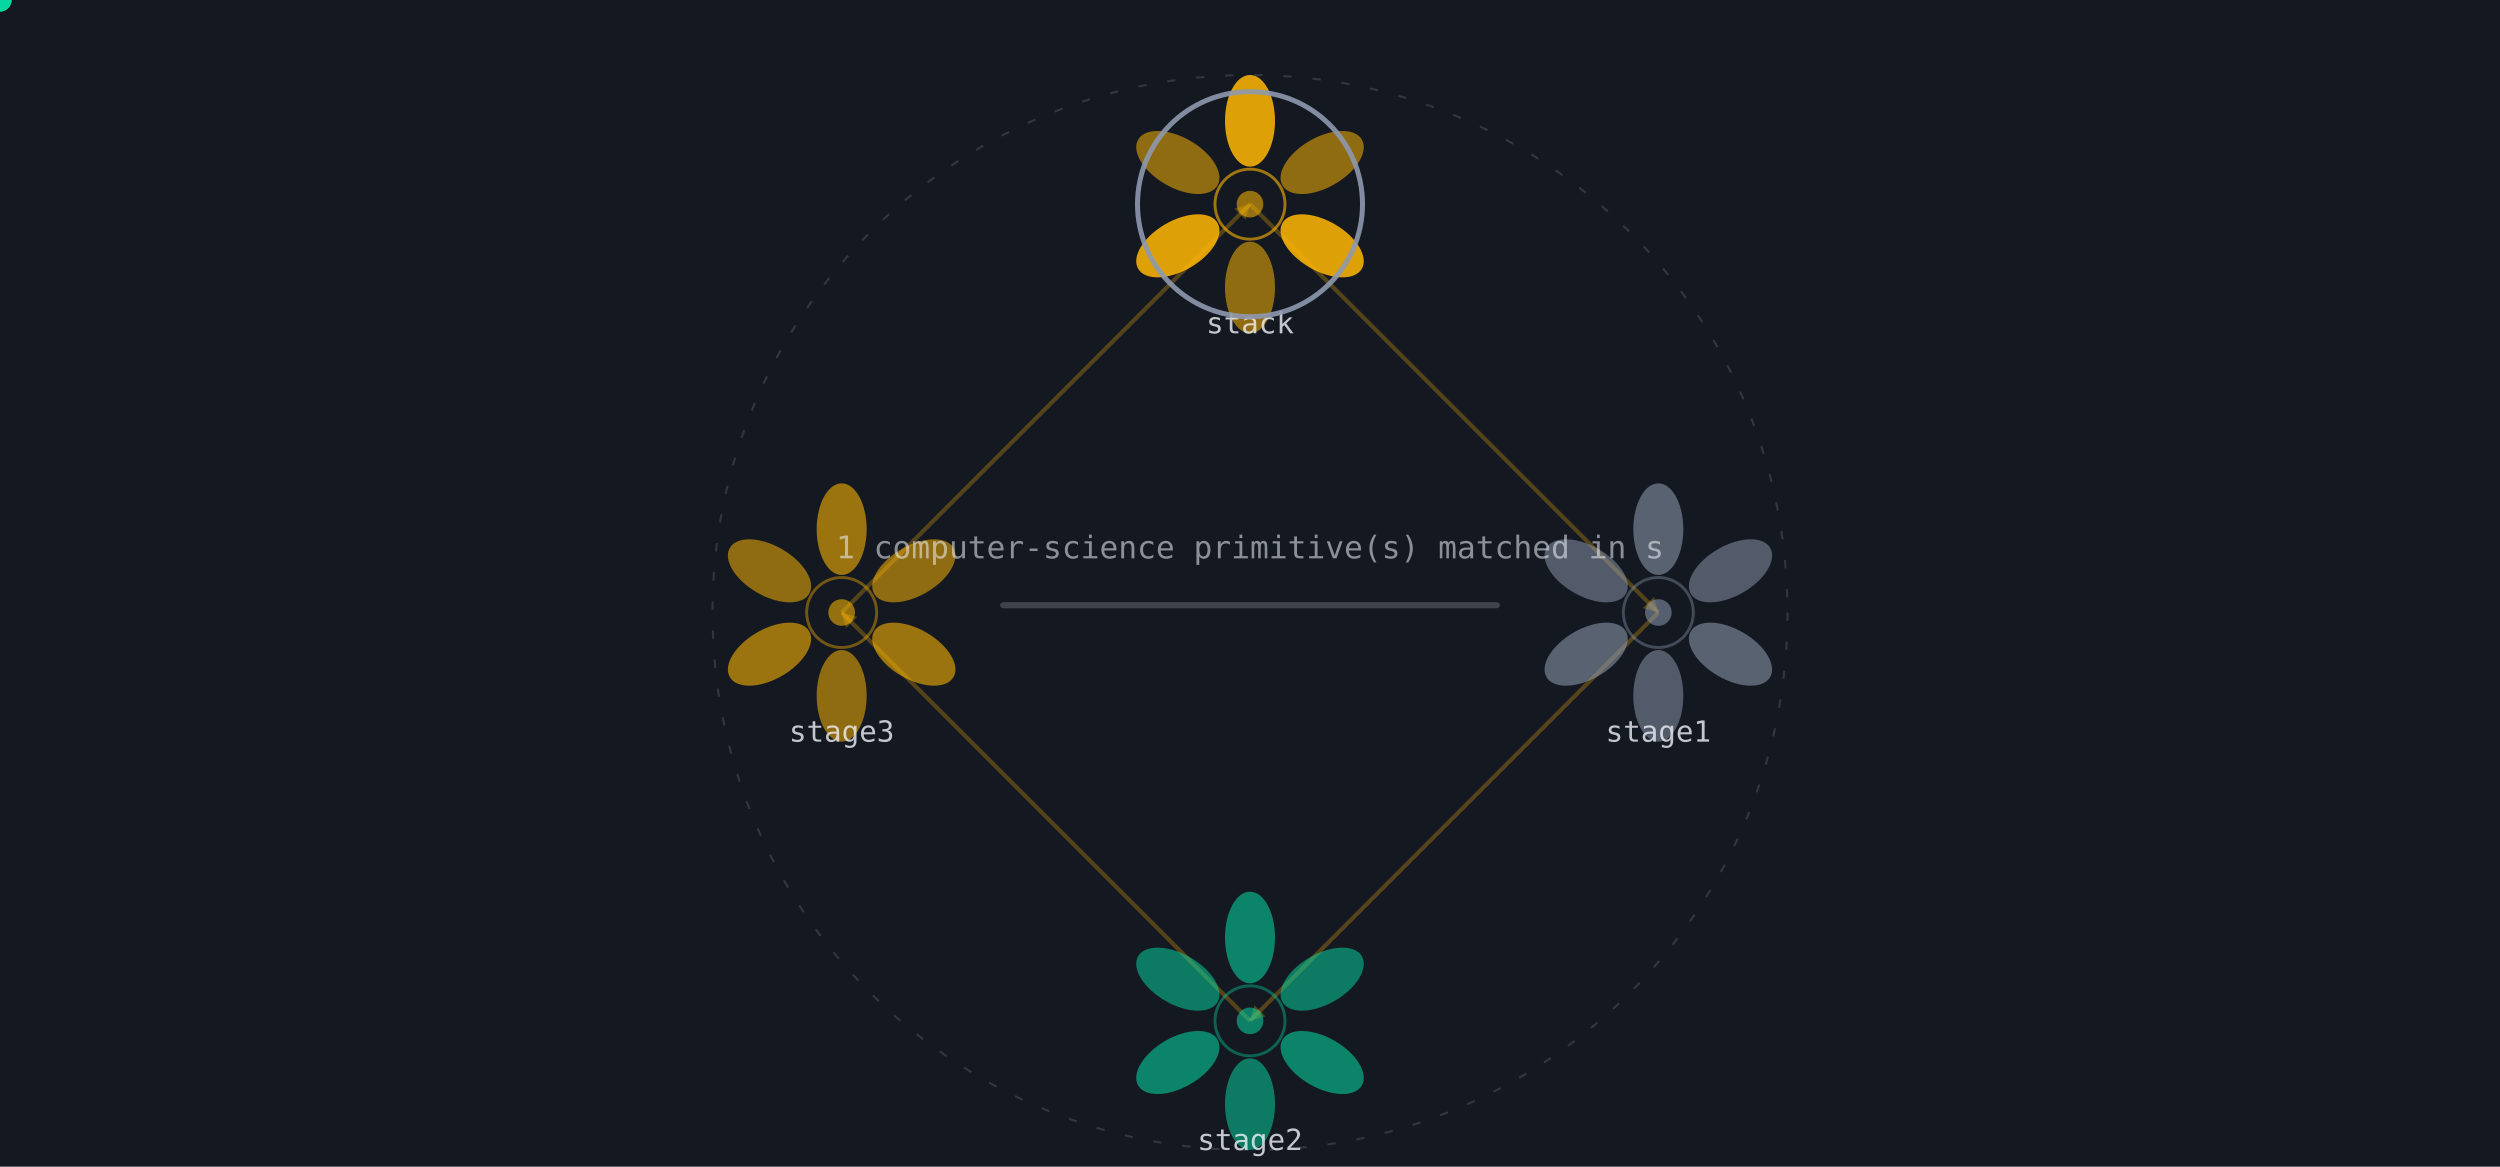
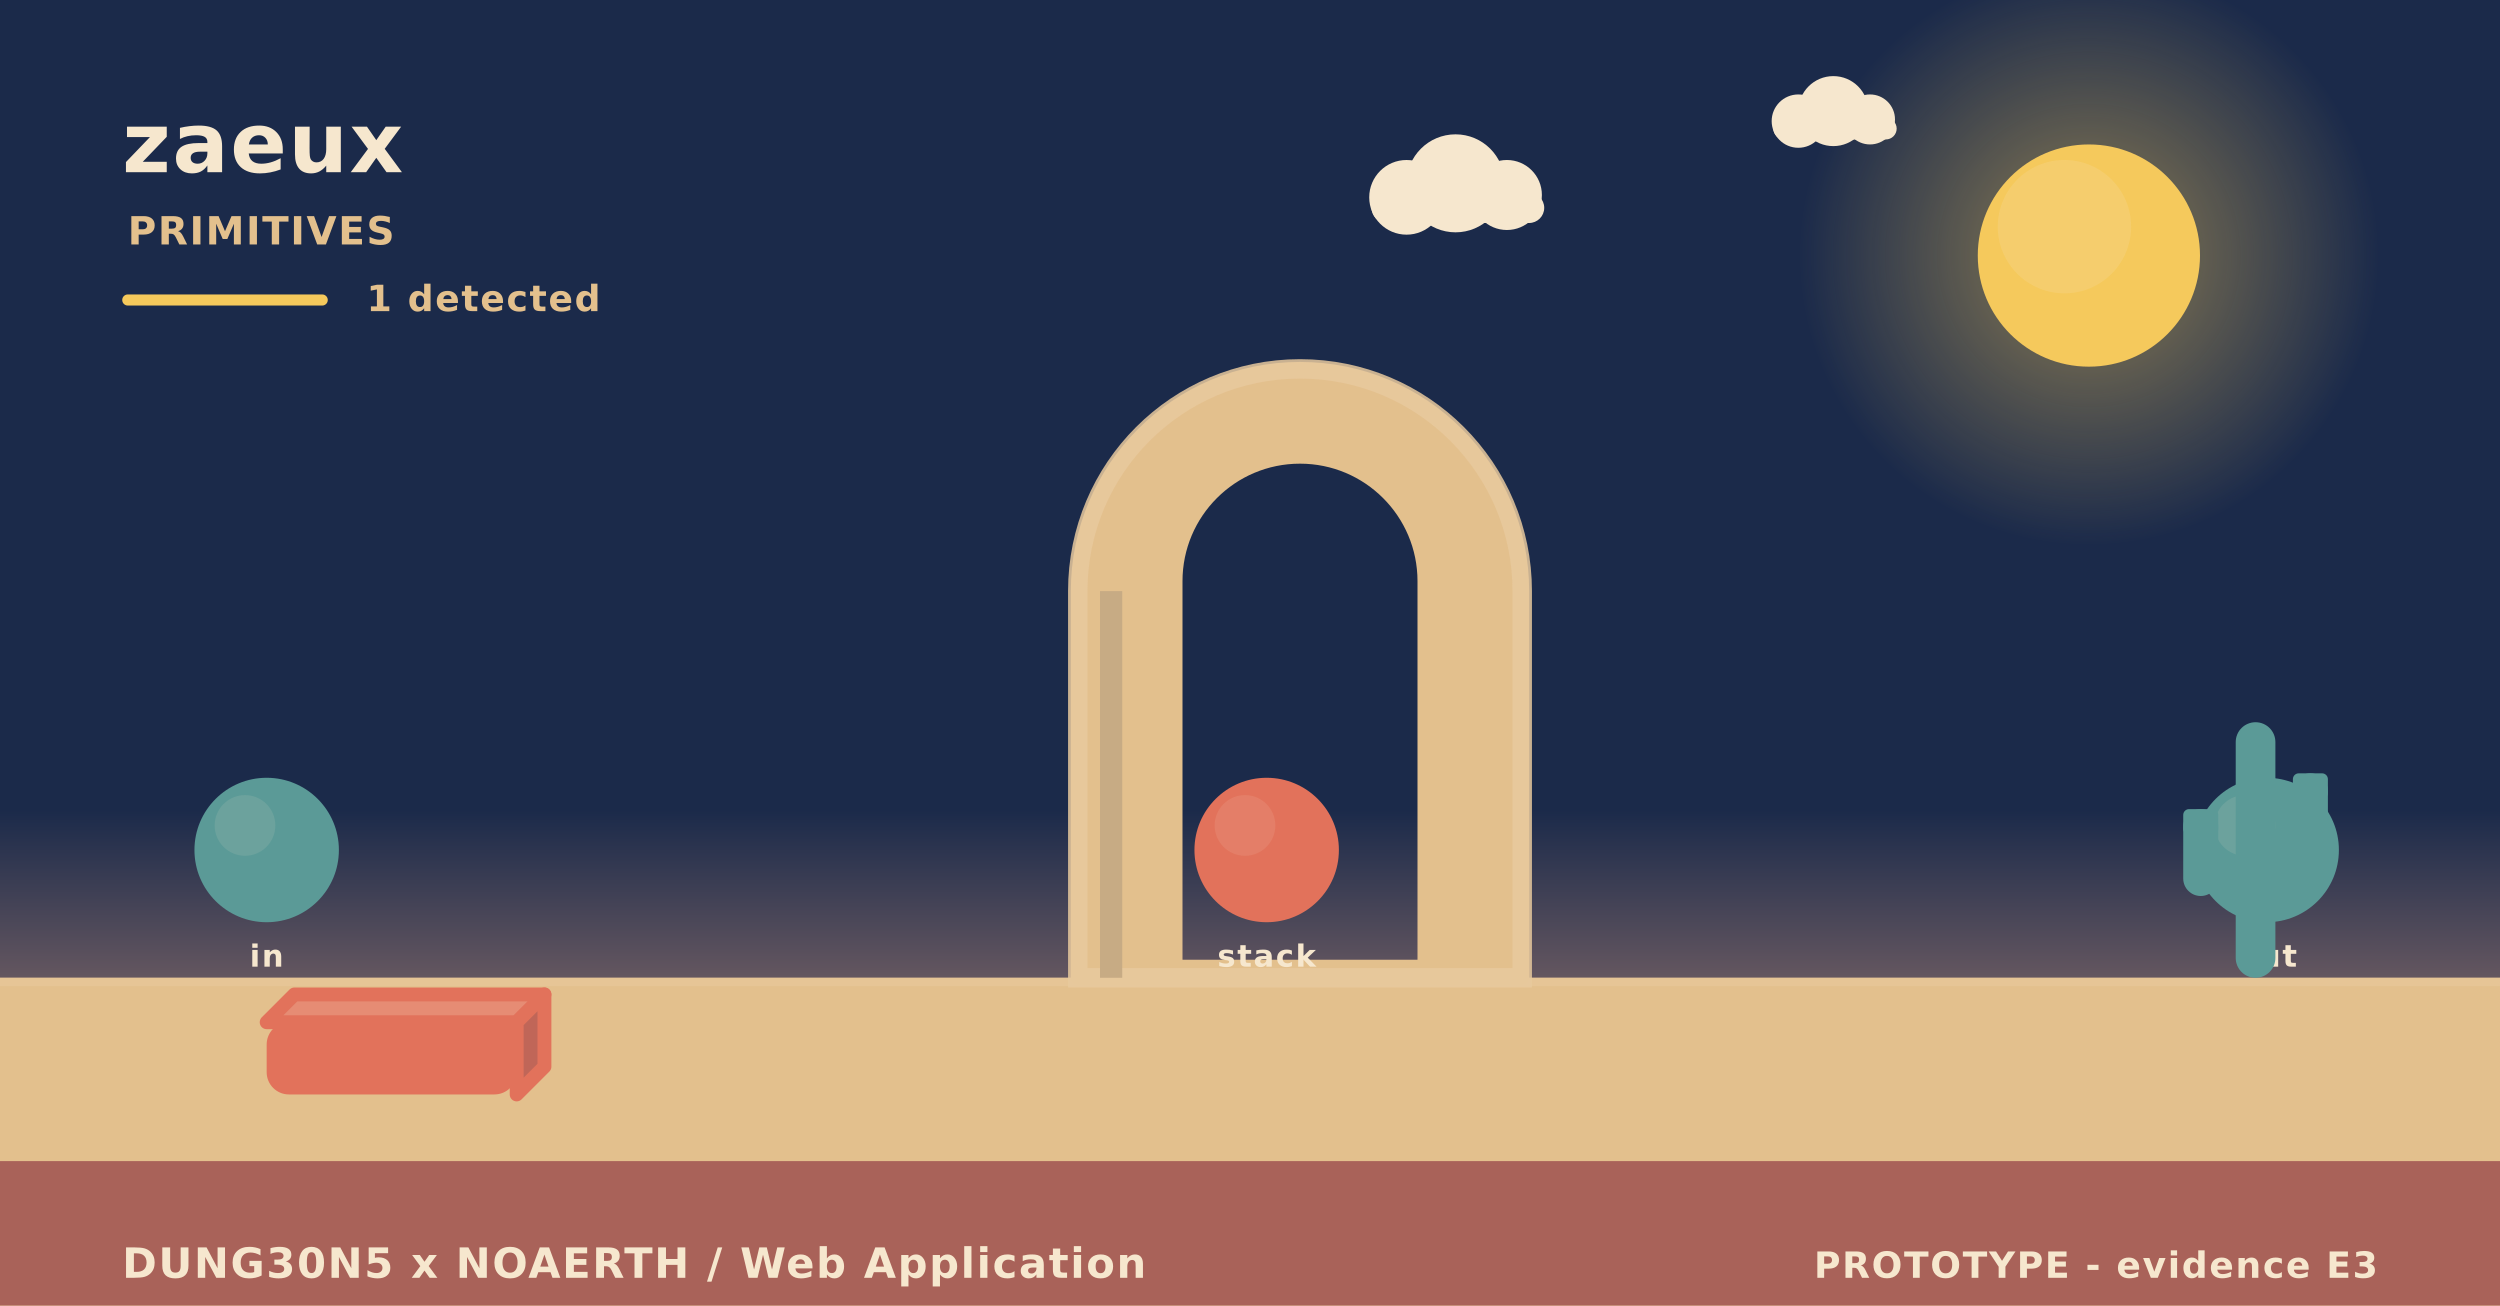
- <svg xmlns="http://www.w3.org/2000/svg" viewBox="0 0 1200 560" width="1200" height="560" role="img" aria-label="zaeux state machine">
-   <rect width="1200" height="560" fill="#141821" />
-   <defs>
-     <linearGradient id="gs" x1="0" y1="0" x2="1" y2="1">
-       <stop offset="0%" stop-color="#ffb703" />
-       <stop offset="100%" stop-color="#8d99ae" />
-     </linearGradient>
-   </defs>
-   <circle cx="600.00" cy="294.00" r="258.00" fill="none" stroke="rgba(238,241,246,0.140)" stroke-width="1.00" opacity="1.00" stroke-dasharray="4 10" />
-   <line x1="600.00" y1="98.00" x2="796.00" y2="294.00" stroke="rgba(255,183,3,0.500)" stroke-width="2.00" opacity="0.55" />
-   <polygon points="796.00,294.00 793.88,286.50 788.50,291.88" fill="rgba(255,183,3,0.500)" opacity="0.55" />
-   <g opacity="0.9">
-     <circle cx="0.00" cy="0.00" r="5.50" fill="#06d6a0" opacity="1.00" />
-     <animateTransform attributeName="transform" type="translate" values="600.00,98.00 796.00,294.00" dur="5.7s" begin="0.0s" repeatCount="indefinite" />
-     <animateTransform attributeName="transform" type="translate" values="796.00,294.00 600.00,98.00" dur="5.7s" begin="2.85s" repeatCount="indefinite" />
+ <svg xmlns="http://www.w3.org/2000/svg" width="900" height="470" viewBox="0 0 900 470" role="img" aria-label="zaeux - how it behaves">
+   <linearGradient id="skys" x1="0" y1="0" x2="0" y2="1">
+     <stop offset="0" stop-color="#1b2a4a" />
+     <stop offset="0.62" stop-color="#1b2a4a" />
+     <stop offset="1" stop-color="#f3ad8a" />
+   </linearGradient>
+   <rect width="900" height="470" fill="url(#skys)" />
+   <radialGradient id="suns">
+     <stop offset="0.35" stop-color="#f5c95c" stop-opacity="0.34" />
+     <stop offset="1" stop-color="#f5c95c" stop-opacity="0" />
+   </radialGradient>
+   <circle cx="752" cy="92" r="104" fill="url(#suns)" />
+   <circle cx="752" cy="92" r="40" fill="#f5c95c" />
+   <circle cx="743.2" cy="81.6" r="24" fill="#f5d27e" opacity="0.5" />
+   <g>
+     <circle cx="524" cy="66" r="17.64" fill="#f6e7ce" />
+     <circle cx="506.36" cy="71.04" r="13.44" fill="#f6e7ce" />
+     <circle cx="542.48" cy="70.2" r="12.6" fill="#f6e7ce" />
+     <rect x="493.76" y="69.36" width="62.16" height="10.92" rx="5.46" fill="#f6e7ce" />
+     <animateTransform attributeName="transform" type="translate" values="0 0;24 0;0 0" dur="36s" begin="0s" repeatCount="indefinite" />
  </g>
-   <line x1="796.00" y1="294.00" x2="600.00" y2="490.00" stroke="rgba(255,183,3,0.500)" stroke-width="2.00" opacity="0.55" />
-   <polygon points="600.00,490.00 607.50,487.88 602.12,482.50" fill="rgba(255,183,3,0.500)" opacity="0.55" />
-   <g opacity="0.9">
-     <circle cx="0.00" cy="0.00" r="5.50" fill="#06d6a0" opacity="1.00" />
-     <animateTransform attributeName="transform" type="translate" values="796.00,294.00 600.00,490.00" dur="5.7s" begin="1.425s" repeatCount="indefinite" />
-     <animateTransform attributeName="transform" type="translate" values="600.00,490.00 796.00,294.00" dur="5.7s" begin="4.275s" repeatCount="indefinite" />
+   <g>
+     <circle cx="660" cy="40" r="12.6" fill="#f6e7ce" />
+     <circle cx="647.4" cy="43.6" r="9.6" fill="#f6e7ce" />
+     <circle cx="673.2" cy="43" r="9" fill="#f6e7ce" />
+     <rect x="638.4" y="42.4" width="44.4" height="7.8" rx="3.9" fill="#f6e7ce" />
+     <animateTransform attributeName="transform" type="translate" values="0 0;-18 0;0 0" dur="46s" begin="3s" repeatCount="indefinite" />
  </g>
-   <line x1="600.00" y1="490.00" x2="404.00" y2="294.00" stroke="rgba(255,183,3,0.500)" stroke-width="2.00" opacity="0.55" />
-   <polygon points="404.00,294.00 406.12,301.50 411.50,296.12" fill="rgba(255,183,3,0.500)" opacity="0.55" />
-   <g opacity="0.9">
-     <circle cx="0.00" cy="0.00" r="5.50" fill="#06d6a0" opacity="1.00" />
-     <animateTransform attributeName="transform" type="translate" values="600.00,490.00 404.00,294.00" dur="5.7s" begin="2.85s" repeatCount="indefinite" />
-     <animateTransform attributeName="transform" type="translate" values="404.00,294.00 600.00,490.00" dur="5.7s" begin="5.7s" repeatCount="indefinite" />
+   <rect x="0" y="352" width="900" height="118" fill="#e3c08d" />
+   <rect x="0" y="352" width="900" height="3" fill="#e6c596" />
+   <text x="44" y="62" font-family="Verdana,DejaVu Sans,sans-serif" font-size="30" font-weight="700" letter-spacing="0.6" fill="#f6e7ce" text-anchor="start">zaeux</text>
+   <text x="46" y="88" font-family="Verdana,DejaVu Sans,sans-serif" font-size="14" font-weight="700" letter-spacing="0.6" fill="#e3c08d" text-anchor="start">PRIMITIVES</text>
+   <rect x="44" y="106" width="74" height="4" rx="2" fill="#f5c95c" />
+   <text x="132" y="112" font-family="Verdana,DejaVu Sans,sans-serif" font-size="13" font-weight="700" letter-spacing="0.6" fill="#e3c08d" text-anchor="start">1 detected</text>
+   <path d="M388,352 L388,212.8 A80,80 0 0 1 548,212.8 L548,352 Z M423.2,348 L423.2,209.22 A44.8,44.8 0 0 1 512.8,209.22 L512.8,348 Z" fill="#e3c08d" fill-rule="evenodd" stroke="#e3c08d" stroke-width="5" stroke-linejoin="round" />
+   <path d="M388,352 L388,212.8 A80,80 0 0 1 548,212.8 L548,352 Z" fill="none" stroke="#e8c99d" stroke-width="7" stroke-linecap="round" opacity="0.85" />
+   <rect x="396" y="212.8" width="8" height="139.2" fill="#c7ab84" />
+   <circle cx="96" cy="306" r="26" fill="#5b9a97" />
+   <circle cx="88.2" cy="297.16" r="10.92" fill="#7aa9a2" opacity="0.55" />
+   <text x="96" y="348" font-family="Verdana,DejaVu Sans,sans-serif" font-size="11" font-weight="700" letter-spacing="0.6" fill="#f6e7ce" text-anchor="middle">in</text>
+   <g>
+     <circle cx="456" cy="306" r="26" fill="#e2725b" />
+     <circle cx="448.2" cy="297.16" r="10.92" fill="#e68972" opacity="0.55" />
+     <animate attributeName="opacity" values="0.8;1;0.8" dur="4.6s" begin="0s" repeatCount="indefinite" />
  </g>
-   <line x1="404.00" y1="294.00" x2="600.00" y2="98.00" stroke="rgba(255,183,3,0.500)" stroke-width="2.00" opacity="0.55" />
-   <polygon points="600.00,98.00 592.50,100.12 597.88,105.50" fill="rgba(255,183,3,0.500)" opacity="0.55" />
-   <g opacity="0.9">
-     <circle cx="0.00" cy="0.00" r="5.50" fill="#06d6a0" opacity="1.00" />
-     <animateTransform attributeName="transform" type="translate" values="404.00,294.00 600.00,98.00" dur="5.7s" begin="4.275s" repeatCount="indefinite" />
-     <animateTransform attributeName="transform" type="translate" values="600.00,98.00 404.00,294.00" dur="5.7s" begin="7.125s" repeatCount="indefinite" />
-   </g>
-   <ellipse cx="600.00" cy="58.00" rx="12.00" ry="22.00" fill="rgba(255,183,3,0.900)" opacity="0.95" transform="rotate(0.0 600.00 58.00)" />
-   <ellipse cx="634.64" cy="78.00" rx="12.00" ry="22.00" fill="rgba(255,183,3,0.550)" opacity="0.95" transform="rotate(60.0 634.64 78.00)" />
-   <ellipse cx="634.64" cy="118.00" rx="12.00" ry="22.00" fill="rgba(255,183,3,0.900)" opacity="0.95" transform="rotate(120.0 634.64 118.00)" />
-   <ellipse cx="600.00" cy="138.00" rx="12.00" ry="22.00" fill="rgba(255,183,3,0.550)" opacity="0.95" transform="rotate(180.0 600.00 138.00)" />
-   <ellipse cx="565.36" cy="118.00" rx="12.00" ry="22.00" fill="rgba(255,183,3,0.900)" opacity="0.95" transform="rotate(240.0 565.36 118.00)" />
-   <ellipse cx="565.36" cy="78.00" rx="12.00" ry="22.00" fill="rgba(255,183,3,0.550)" opacity="0.95" transform="rotate(300.0 565.36 78.00)" />
-   <circle cx="600.00" cy="98.00" r="16.80" fill="none" stroke="rgba(255,183,3,0.900)" stroke-width="1.40" opacity="0.66" />
-   <circle cx="600.00" cy="98.00" r="6.40" fill="rgba(255,183,3,0.550)" opacity="1.00" />
-   <text x="600" y="160" font-family="ui-monospace,Menlo,monospace" font-size="14" fill="rgba(238,241,246,0.800)" text-anchor="middle">stack</text>
-   <g>
-     <circle cx="600.00" cy="98.00" r="54.00" fill="none" stroke="#8d99ae" stroke-width="2.40" opacity="0.90" />
-     <animate attributeName="opacity" values="0.25;1.0;0.25" dur="11.4s" begin="0.0s" repeatCount="indefinite" />
-   </g>
-   <ellipse cx="796.00" cy="254.00" rx="12.00" ry="22.00" fill="rgba(141,153,174,0.600)" opacity="0.95" transform="rotate(0.0 796.00 254.00)" />
-   <ellipse cx="830.64" cy="274.00" rx="12.00" ry="22.00" fill="rgba(141,153,174,0.550)" opacity="0.95" transform="rotate(60.0 830.64 274.00)" />
-   <ellipse cx="830.64" cy="314.00" rx="12.00" ry="22.00" fill="rgba(141,153,174,0.600)" opacity="0.95" transform="rotate(120.0 830.64 314.00)" />
-   <ellipse cx="796.00" cy="334.00" rx="12.00" ry="22.00" fill="rgba(141,153,174,0.550)" opacity="0.95" transform="rotate(180.0 796.00 334.00)" />
-   <ellipse cx="761.36" cy="314.00" rx="12.00" ry="22.00" fill="rgba(141,153,174,0.600)" opacity="0.95" transform="rotate(240.0 761.36 314.00)" />
-   <ellipse cx="761.36" cy="274.00" rx="12.00" ry="22.00" fill="rgba(141,153,174,0.550)" opacity="0.95" transform="rotate(300.0 761.36 274.00)" />
-   <circle cx="796.00" cy="294.00" r="16.80" fill="none" stroke="rgba(141,153,174,0.600)" stroke-width="1.40" opacity="0.66" />
-   <circle cx="796.00" cy="294.00" r="6.40" fill="rgba(141,153,174,0.550)" opacity="1.00" />
-   <text x="796" y="356" font-family="ui-monospace,Menlo,monospace" font-size="14" fill="rgba(238,241,246,0.800)" text-anchor="middle">stage1</text>
-   <ellipse cx="600.00" cy="450.00" rx="12.00" ry="22.00" fill="rgba(6,214,160,0.600)" opacity="0.95" transform="rotate(0.0 600.00 450.00)" />
-   <ellipse cx="634.64" cy="470.00" rx="12.00" ry="22.00" fill="rgba(6,214,160,0.550)" opacity="0.95" transform="rotate(60.0 634.64 470.00)" />
-   <ellipse cx="634.64" cy="510.00" rx="12.00" ry="22.00" fill="rgba(6,214,160,0.600)" opacity="0.95" transform="rotate(120.0 634.64 510.00)" />
-   <ellipse cx="600.00" cy="530.00" rx="12.00" ry="22.00" fill="rgba(6,214,160,0.550)" opacity="0.95" transform="rotate(180.0 600.00 530.00)" />
-   <ellipse cx="565.36" cy="510.00" rx="12.00" ry="22.00" fill="rgba(6,214,160,0.600)" opacity="0.95" transform="rotate(240.0 565.36 510.00)" />
-   <ellipse cx="565.36" cy="470.00" rx="12.00" ry="22.00" fill="rgba(6,214,160,0.550)" opacity="0.95" transform="rotate(300.0 565.36 470.00)" />
-   <circle cx="600.00" cy="490.00" r="16.80" fill="none" stroke="rgba(6,214,160,0.600)" stroke-width="1.40" opacity="0.66" />
-   <circle cx="600.00" cy="490.00" r="6.40" fill="rgba(6,214,160,0.550)" opacity="1.00" />
-   <text x="600" y="552" font-family="ui-monospace,Menlo,monospace" font-size="14" fill="rgba(238,241,246,0.800)" text-anchor="middle">stage2</text>
-   <ellipse cx="404.00" cy="254.00" rx="12.00" ry="22.00" fill="rgba(255,183,3,0.600)" opacity="0.95" transform="rotate(0.0 404.00 254.00)" />
-   <ellipse cx="438.64" cy="274.00" rx="12.00" ry="22.00" fill="rgba(255,183,3,0.550)" opacity="0.95" transform="rotate(60.0 438.64 274.00)" />
-   <ellipse cx="438.64" cy="314.00" rx="12.00" ry="22.00" fill="rgba(255,183,3,0.600)" opacity="0.95" transform="rotate(120.0 438.64 314.00)" />
-   <ellipse cx="404.00" cy="334.00" rx="12.00" ry="22.00" fill="rgba(255,183,3,0.550)" opacity="0.95" transform="rotate(180.0 404.00 334.00)" />
-   <ellipse cx="369.36" cy="314.00" rx="12.00" ry="22.00" fill="rgba(255,183,3,0.600)" opacity="0.95" transform="rotate(240.0 369.36 314.00)" />
-   <ellipse cx="369.36" cy="274.00" rx="12.00" ry="22.00" fill="rgba(255,183,3,0.550)" opacity="0.95" transform="rotate(300.0 369.36 274.00)" />
-   <circle cx="404.00" cy="294.00" r="16.80" fill="none" stroke="rgba(255,183,3,0.600)" stroke-width="1.40" opacity="0.66" />
-   <circle cx="404.00" cy="294.00" r="6.40" fill="rgba(255,183,3,0.550)" opacity="1.00" />
-   <text x="404" y="356" font-family="ui-monospace,Menlo,monospace" font-size="14" fill="rgba(238,241,246,0.800)" text-anchor="middle">stage3</text>
-   <rect x="480.00" y="289.00" width="240.00" height="3.00" rx="2.00" fill="rgba(238,241,246,0.200)" opacity="1.00" />
-   <text x="600" y="268" font-family="ui-monospace,Menlo,monospace" font-size="15" fill="rgba(238,241,246,0.550)" text-anchor="middle">1 computer-science primitive(s) matched in s</text>
+   <text x="456" y="348" font-family="Verdana,DejaVu Sans,sans-serif" font-size="11" font-weight="700" letter-spacing="0.6" fill="#f6e7ce" text-anchor="middle">stack</text>
+   <circle cx="816" cy="306" r="26" fill="#5b9a97" />
+   <circle cx="808.2" cy="297.16" r="10.92" fill="#7aa9a2" opacity="0.55" />
+   <text x="816" y="348" font-family="Verdana,DejaVu Sans,sans-serif" font-size="11" font-weight="700" letter-spacing="0.6" fill="#f6e7ce" text-anchor="middle">out</text>
+   <path d="M96,368 L186,368 L196,358 L106,358 Z" fill="#e68c74" stroke="#e2725b" stroke-width="5" stroke-linejoin="round" />
+   <path d="M186,368 L196,358 L196,384 L186,394 Z" fill="#c06658" stroke="#e2725b" stroke-width="5" stroke-linejoin="round" />
+   <rect x="96" y="368" width="90" height="26" rx="8" fill="#e2725b" />
+   <rect x="804.86" y="260" width="14.28" height="92" rx="7.14" fill="#5b9a97" />
+   <rect x="785.96" y="291.28" width="12.6" height="31.28" rx="6.3" fill="#5b9a97" />
+   <rect x="785.96" y="291.28" width="12.6" height="9.2" rx="2.1" fill="#5b9a97" />
+   <rect x="825.44" y="278.4" width="12.6" height="31.28" rx="6.3" fill="#5b9a97" />
+   <rect x="825.44" y="278.4" width="12.6" height="9.2" rx="2.1" fill="#5b9a97" />
+   <rect x="0" y="418" width="900" height="52" rx="0" fill="#a65c56" opacity="0.94" />
+   <text x="44" y="460" font-family="Verdana,DejaVu Sans,sans-serif" font-size="15" font-weight="700" letter-spacing="0.6" fill="#f6e7ce" text-anchor="start">DUNG30N5 x NOAERTH  /  Web Application</text>
+   <text x="856" y="460" font-family="Verdana,DejaVu Sans,sans-serif" font-size="13" font-weight="700" letter-spacing="0.6" fill="#f6e7ce" text-anchor="end">PROTOTYPE  -  evidence E3</text>
</svg>
